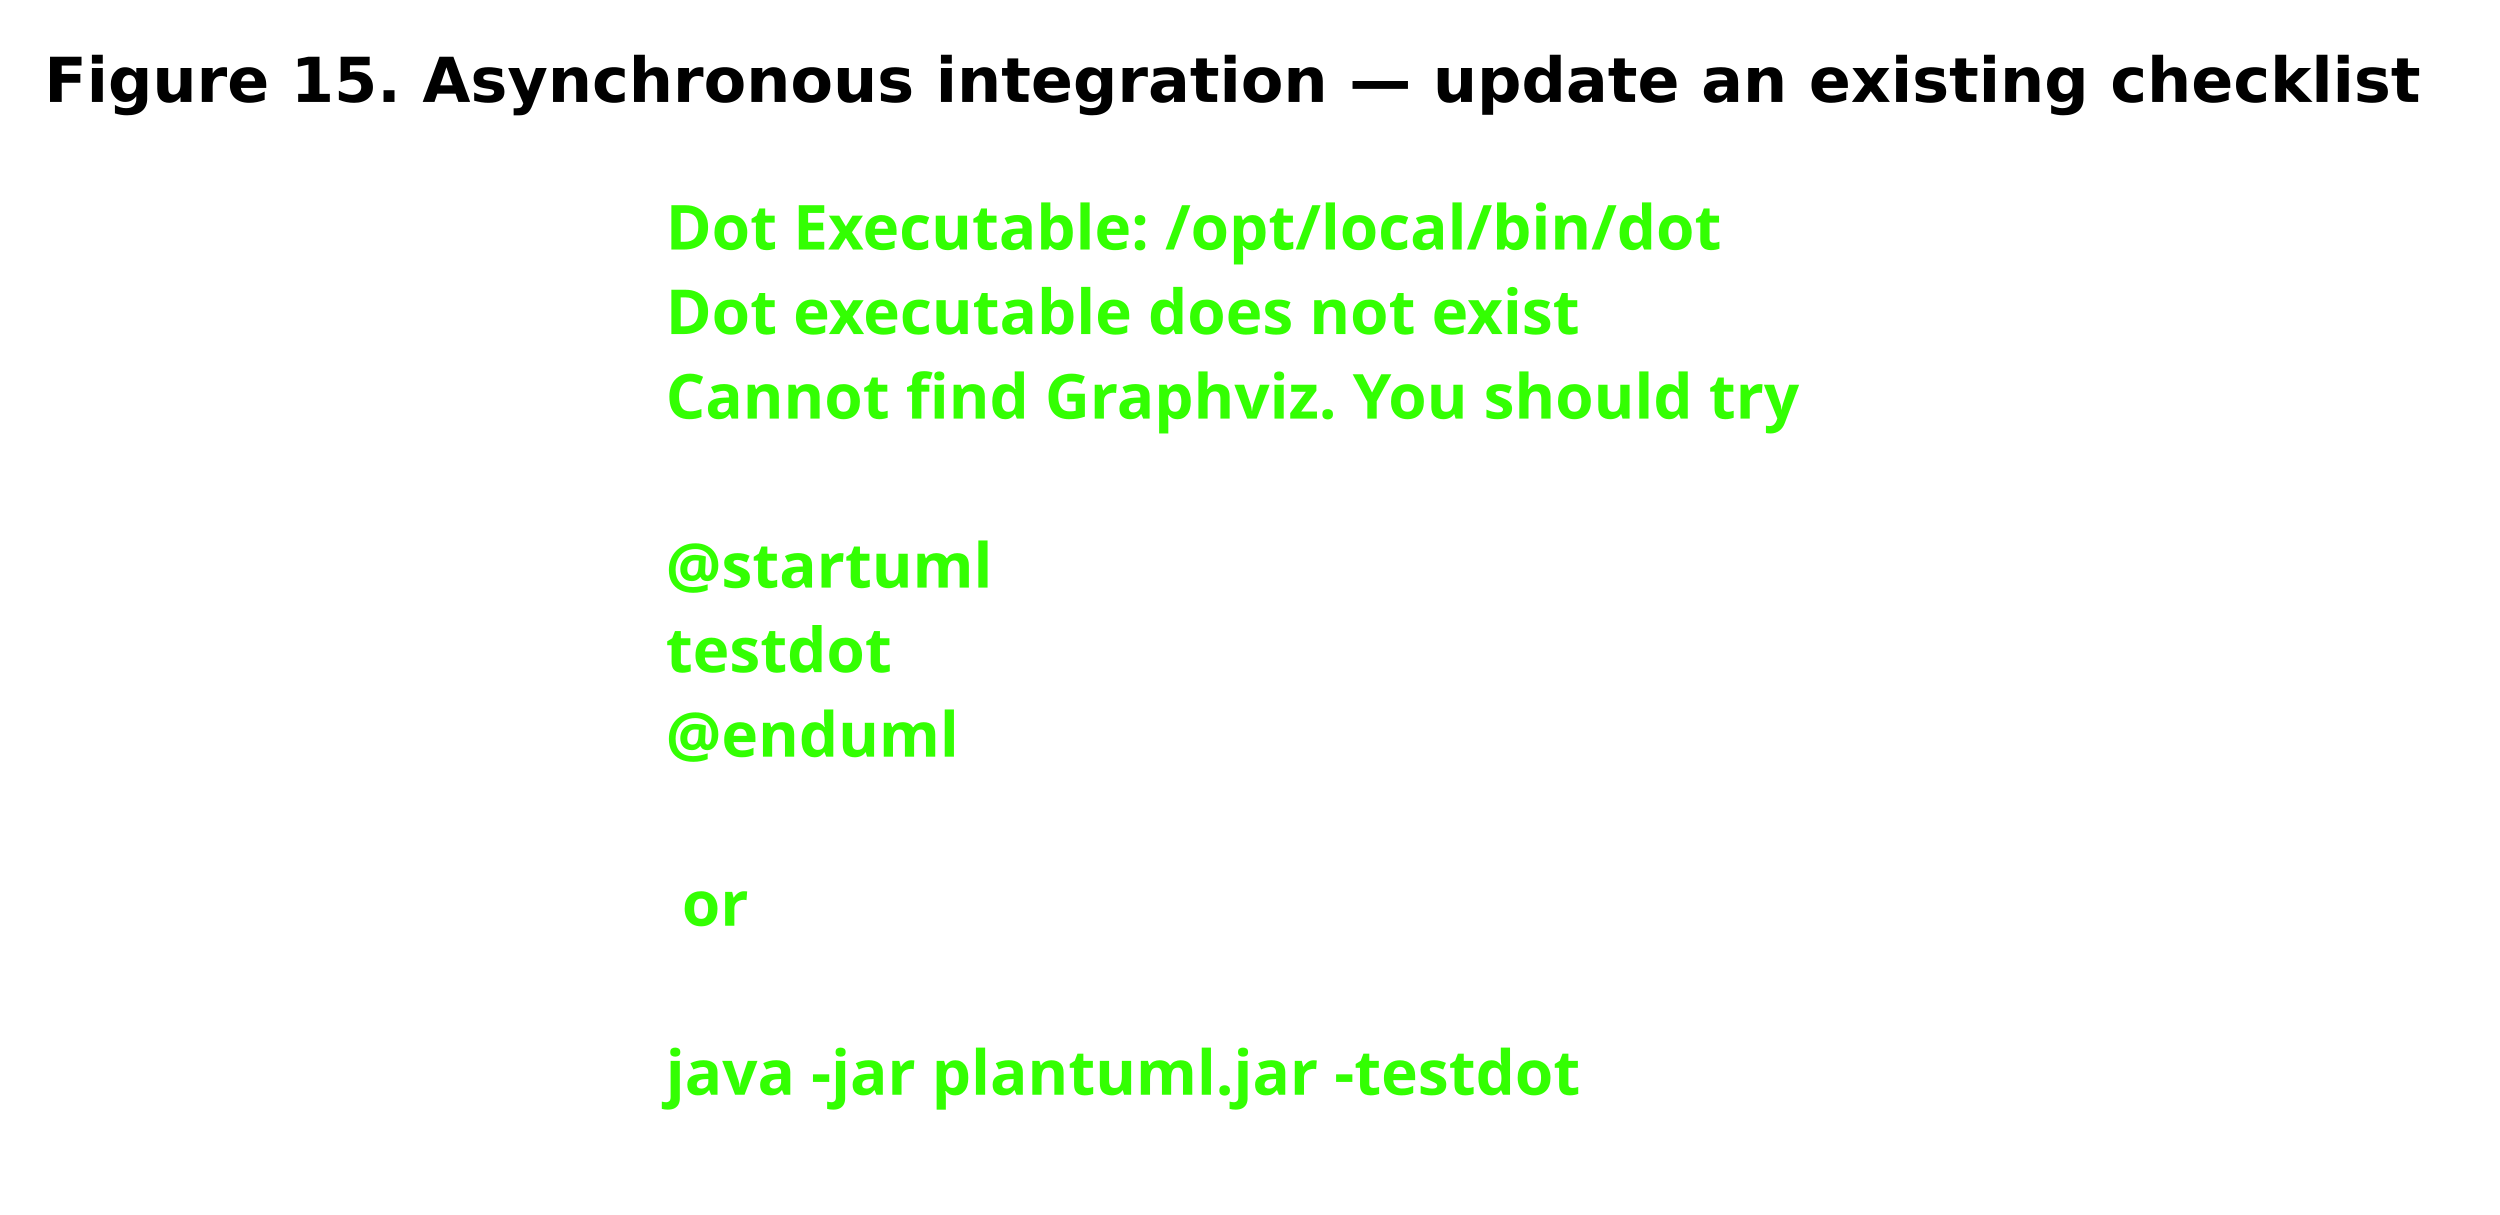
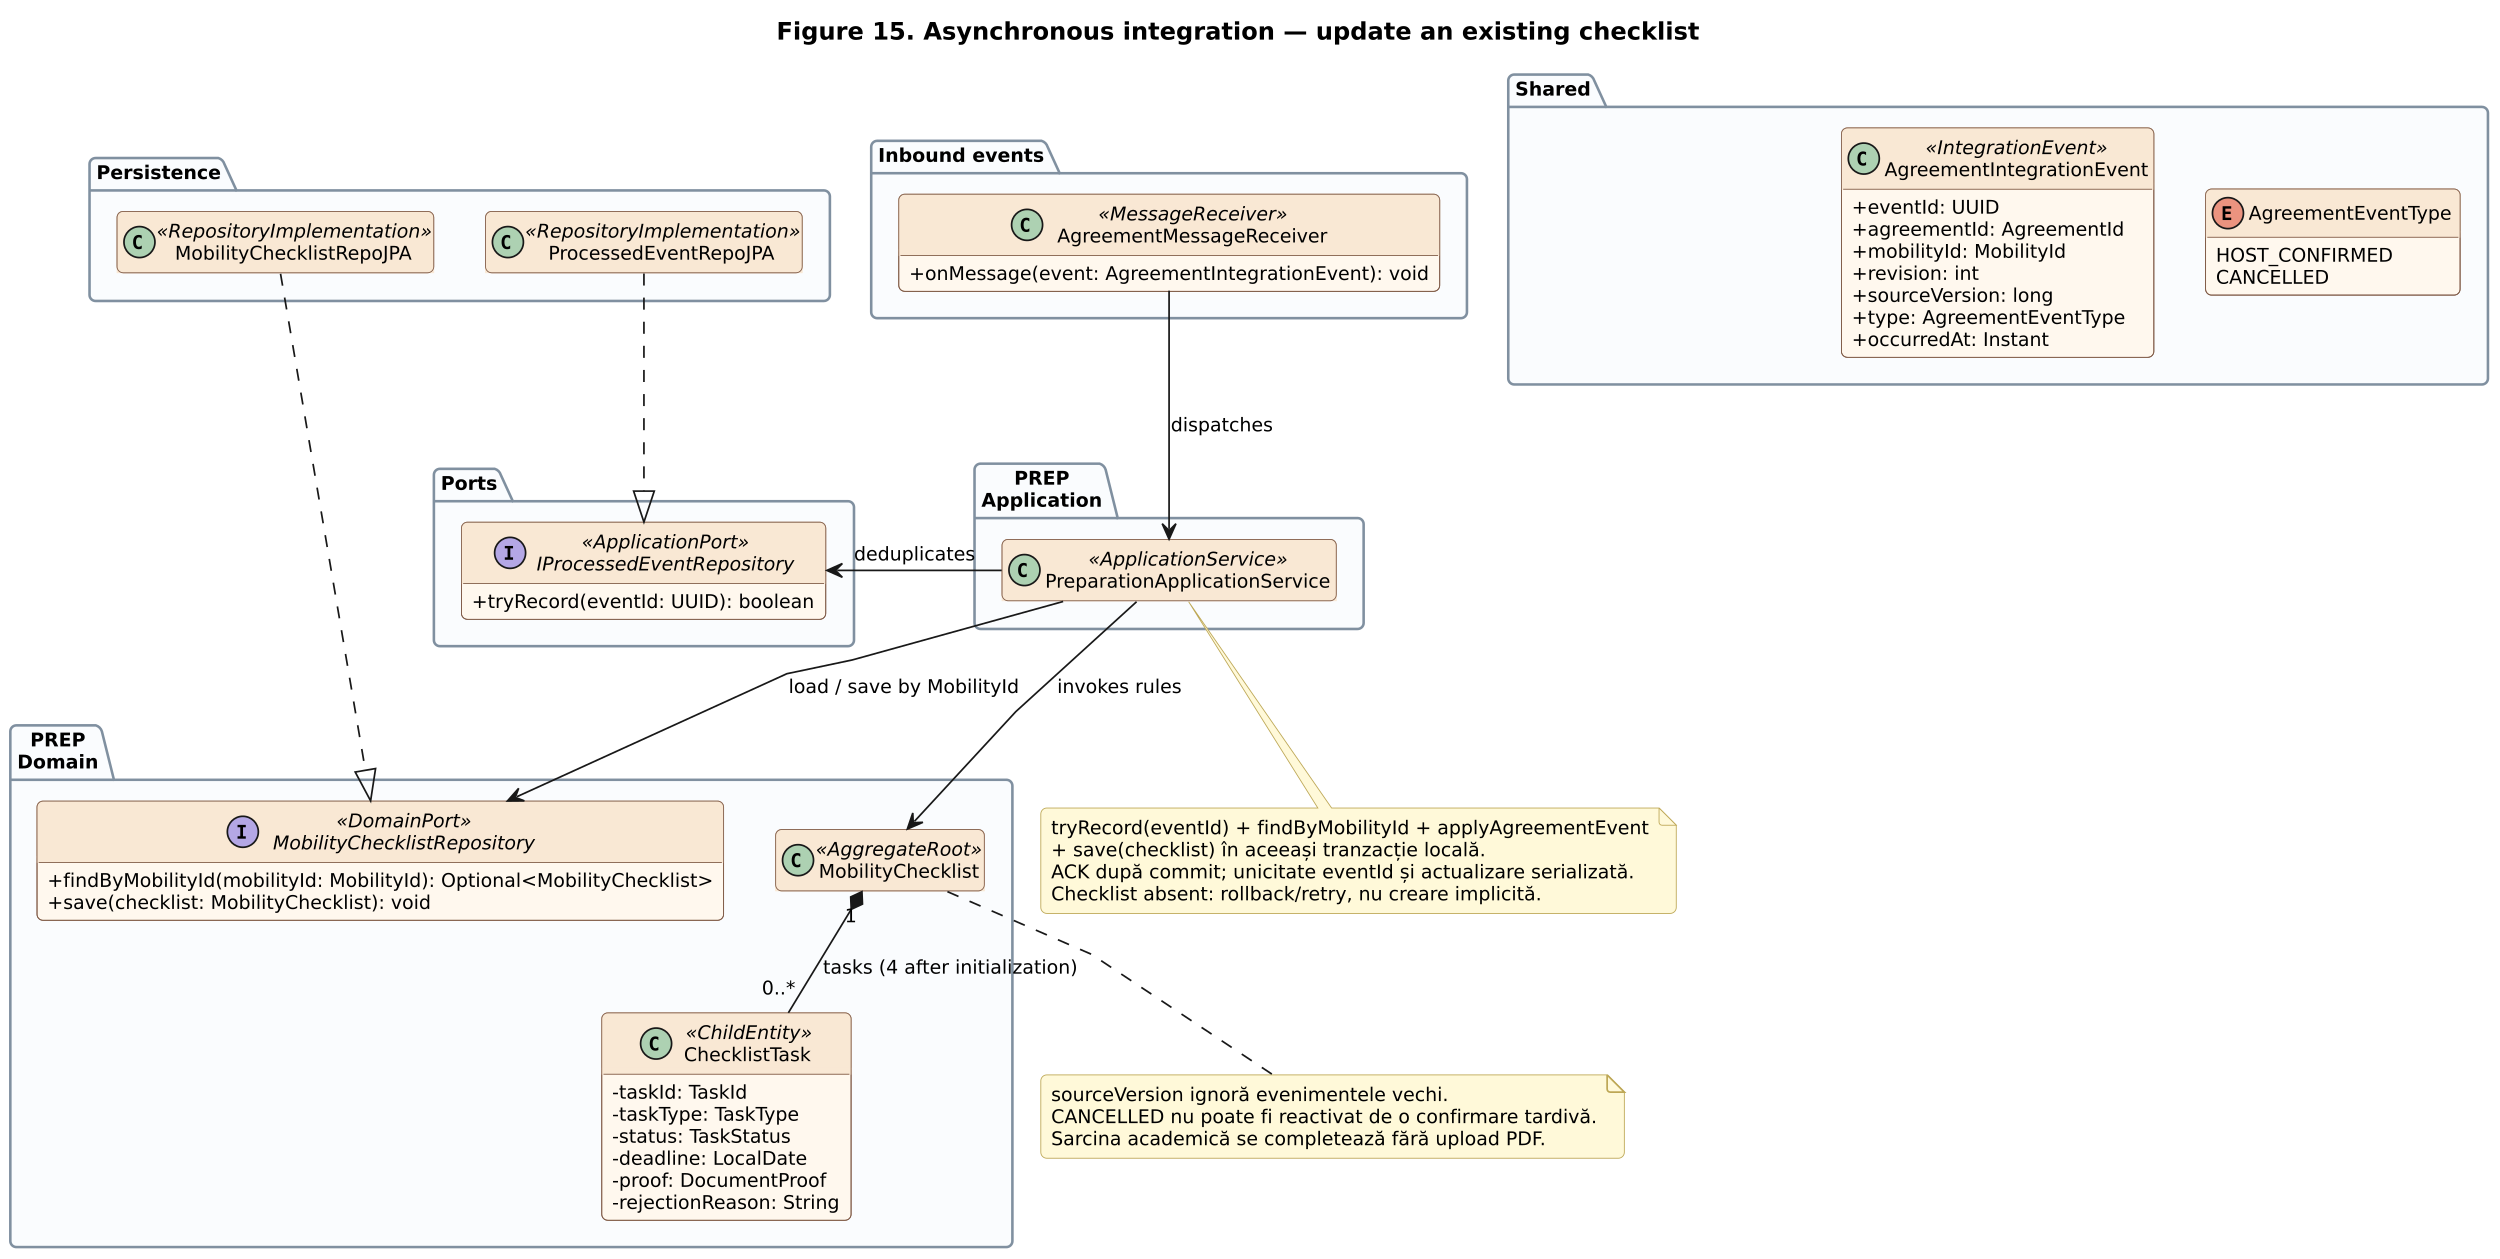
- <svg xmlns="http://www.w3.org/2000/svg" contentStyleType="text/css" data-diagram-type="CLASS" height="274px" preserveAspectRatio="none" style="width:564px;height:274px;background:#FFFFFF;" version="1.1" viewBox="0 0 564 274" width="564px" zoomAndPan="magnify">
+ <svg xmlns="http://www.w3.org/2000/svg" contentStyleType="text/css" data-diagram-type="CLASS" height="731px" preserveAspectRatio="none" style="width:1452px;height:731px;background:#FFFFFF;" version="1.1" viewBox="0 0 1452 731" width="1452px" zoomAndPan="magnify">
  <defs />
  <g>
    <g class="title" data-source-line="1">
-       <text fill="#000000" font-family="DejaVu Sans" font-size="14" font-weight="bold" lengthAdjust="spacing" textLength="536.067" x="10" y="22.995">Figure 15. Asynchronous integration — update an existing checklist</text>
-     </g>
-     <text fill="#33FF02" font-family="sans-serif" font-size="14" font-weight="bold" lengthAdjust="spacing" textLength="238.433" x="150.196" y="56.297">Dot Executable: /opt/local/bin/dot</text>
-     <text fill="#33FF02" font-family="sans-serif" font-size="14" font-weight="bold" lengthAdjust="spacing" textLength="207.003" x="150.196" y="75.365">Dot executable does not exist</text>
-     <text fill="#33FF02" font-family="sans-serif" font-size="14" font-weight="bold" lengthAdjust="spacing" textLength="256.675" x="150.196" y="94.433">Cannot find Graphviz. You should try</text>
-     <text fill="#33FF02" font-family="sans-serif" font-size="14" font-weight="bold" lengthAdjust="spacing" textLength="3.64" x="150.196" y="113.501"> </text>
-     <text fill="#33FF02" font-family="sans-serif" font-size="14" font-weight="bold" lengthAdjust="spacing" textLength="73.696" x="150.196" y="132.569">@startuml</text>
-     <text fill="#33FF02" font-family="sans-serif" font-size="14" font-weight="bold" lengthAdjust="spacing" textLength="50.988" x="150.196" y="151.637">testdot</text>
-     <text fill="#33FF02" font-family="sans-serif" font-size="14" font-weight="bold" lengthAdjust="spacing" textLength="66.108" x="150.196" y="170.704">@enduml</text>
-     <text fill="#33FF02" font-family="sans-serif" font-size="14" font-weight="bold" lengthAdjust="spacing" textLength="3.64" x="150.196" y="189.772"> </text>
-     <text fill="#33FF02" font-family="sans-serif" font-size="14" font-weight="bold" lengthAdjust="spacing" textLength="15.022" x="153.836" y="208.84">or</text>
-     <text fill="#33FF02" font-family="sans-serif" font-size="14" font-weight="bold" lengthAdjust="spacing" textLength="3.64" x="150.196" y="227.908"> </text>
-     <text fill="#33FF02" font-family="sans-serif" font-size="14" font-weight="bold" lengthAdjust="spacing" textLength="206.303" x="150.196" y="246.976">java -jar plantuml.jar -testdot</text>
-     <text fill="#33FF02" font-family="sans-serif" font-size="14" font-weight="bold" lengthAdjust="spacing" textLength="3.64" x="150.196" y="266.044"> </text>
+       <text fill="#000000" font-family="DejaVu Sans" font-size="14" font-weight="bold" lengthAdjust="spacing" textLength="536.067" x="450.966" y="22.995">Figure 15. Asynchronous integration — update an existing checklist</text>
+     </g>
+     <g class="cluster" data-qualified-name="Shared" data-source-line="3" id="ent0002">
+       <path d="M879.5,43.297 L922.436,43.297 A5.25,5.25 0 0 1 925.936,46.797 L932.936,62.102 L1441.5,62.102 A3.5,3.5 0 0 1 1445,65.602 L1445,219.797 A3.5,3.5 0 0 1 1441.5,223.297 L879.5,223.297 A3.5,3.5 0 0 1 876,219.797 L876,46.797 A3.5,3.5 0 0 1 879.5,43.297" fill="#FAFCFE" style="stroke:#8090A0;stroke-width:1.5;" />
+       <line style="stroke:#8090A0;stroke-width:1.5;" x1="876" x2="932.936" y1="62.102" y2="62.102" />
+       <text fill="#000000" font-family="DejaVu Sans" font-size="11" font-weight="bold" lengthAdjust="spacing" textLength="43.935" x="880" y="55.507">Shared</text>
+     </g>
+     <g class="cluster" data-qualified-name="PreparationDomain" data-source-line="4" id="ent0016">
+       <path d="M9.5,421.297 L55.674,421.297 A5.25,5.25 0 0 1 59.174,424.797 L66.174,452.906 L584.5,452.906 A3.5,3.5 0 0 1 588,456.406 L588,720.797 A3.5,3.5 0 0 1 584.5,724.297 L9.5,724.297 A3.5,3.5 0 0 1 6,720.797 L6,424.797 A3.5,3.5 0 0 1 9.5,421.297" fill="#FAFCFE" style="stroke:#8090A0;stroke-width:1.5;" />
+       <line style="stroke:#8090A0;stroke-width:1.5;" x1="6" x2="66.174" y1="452.906" y2="452.906" />
+       <text fill="#000000" font-family="DejaVu Sans" font-size="11" font-weight="bold" lengthAdjust="spacing" textLength="32.108" x="17.533" y="433.507">PREP</text>
+       <text fill="#000000" font-family="DejaVu Sans" font-size="11" font-weight="bold" lengthAdjust="spacing" textLength="47.174" x="10" y="446.312">Domain</text>
+     </g>
+     <g class="cluster" data-qualified-name="OutboxContract" data-source-line="4" id="ent0042">
+       <path d="M255.5,272.297 L287.35,272.297 A5.25,5.25 0 0 1 290.85,275.797 L297.85,291.102 L492.5,291.102 A3.5,3.5 0 0 1 496,294.602 L496,371.797 A3.5,3.5 0 0 1 492.5,375.297 L255.5,375.297 A3.5,3.5 0 0 1 252,371.797 L252,275.797 A3.5,3.5 0 0 1 255.5,272.297" fill="#FAFCFE" style="stroke:#8090A0;stroke-width:1.5;" />
+       <line style="stroke:#8090A0;stroke-width:1.5;" x1="252" x2="297.85" y1="291.102" y2="291.102" />
+       <text fill="#000000" font-family="DejaVu Sans" font-size="11" font-weight="bold" lengthAdjust="spacing" textLength="32.85" x="256" y="284.507">Ports</text>
+     </g>
+     <g class="cluster" data-qualified-name="PreparationApplication" data-source-line="15" id="ent0049">
+       <path d="M569.5,269.297 L638.663,269.297 A5.25,5.25 0 0 1 642.163,272.797 L649.163,300.906 L788.5,300.906 A3.5,3.5 0 0 1 792,304.406 L792,361.797 A3.5,3.5 0 0 1 788.5,365.297 L569.5,365.297 A3.5,3.5 0 0 1 566,361.797 L566,272.797 A3.5,3.5 0 0 1 569.5,269.297" fill="#FAFCFE" style="stroke:#8090A0;stroke-width:1.5;" />
+       <line style="stroke:#8090A0;stroke-width:1.5;" x1="566" x2="649.163" y1="300.906" y2="300.906" />
+       <text fill="#000000" font-family="DejaVu Sans" font-size="11" font-weight="bold" lengthAdjust="spacing" textLength="32.108" x="589.027" y="281.507">PREP</text>
+       <text fill="#000000" font-family="DejaVu Sans" font-size="11" font-weight="bold" lengthAdjust="spacing" textLength="70.163" x="570" y="294.312">Application</text>
+     </g>
+     <g class="cluster" data-qualified-name="PreparationPersistence" data-source-line="27" id="ent0051">
+       <path d="M55.5,91.797 L126.843,91.797 A5.25,5.25 0 0 1 130.343,95.297 L137.343,110.602 L478.5,110.602 A3.5,3.5 0 0 1 482,114.102 L482,171.297 A3.5,3.5 0 0 1 478.5,174.797 L55.5,174.797 A3.5,3.5 0 0 1 52,171.297 L52,95.297 A3.5,3.5 0 0 1 55.5,91.797" fill="#FAFCFE" style="stroke:#8090A0;stroke-width:1.5;" />
+       <line style="stroke:#8090A0;stroke-width:1.5;" x1="52" x2="137.343" y1="110.602" y2="110.602" />
+       <text fill="#000000" font-family="DejaVu Sans" font-size="11" font-weight="bold" lengthAdjust="spacing" textLength="72.343" x="56" y="104.007">Persistence</text>
+     </g>
+     <g class="cluster" data-qualified-name="PreparationInbound" data-source-line="36" id="ent0054">
+       <path d="M509.5,81.797 L604.949,81.797 A5.25,5.25 0 0 1 608.449,85.297 L615.449,100.602 L848.5,100.602 A3.5,3.5 0 0 1 852,104.102 L852,181.297 A3.5,3.5 0 0 1 848.5,184.797 L509.5,184.797 A3.5,3.5 0 0 1 506,181.297 L506,85.297 A3.5,3.5 0 0 1 509.5,81.797" fill="#FAFCFE" style="stroke:#8090A0;stroke-width:1.5;" />
+       <line style="stroke:#8090A0;stroke-width:1.5;" x1="506" x2="615.449" y1="100.602" y2="100.602" />
+       <text fill="#000000" font-family="DejaVu Sans" font-size="11" font-weight="bold" lengthAdjust="spacing" textLength="96.449" x="510" y="94.007">Inbound events</text>
+     </g>
+     <g class="entity" data-qualified-name="Shared.AgreementIntegrationEvent" data-source-line="48" id="ent0014">
+       <rect fill="#FFF8EE" height="133.242" rx="3.5" ry="3.5" style="stroke:#805B47;stroke-width:0.5;" width="181.458" x="1069.5" y="74.297" />
+       <rect fill="#F9E8D4" height="35.609" rx="3.5" ry="3.5" style="stroke:#F9E8D4;stroke-width:0.5;" width="181.458" x="1069.5" y="74.297" />
+       <rect fill="#F9E8D4" height="3.5" style="stroke:#F9E8D4;stroke-width:0.5;" width="181.458" x="1069.5" y="106.406" />
+       <rect fill="none" height="133.242" rx="3.5" ry="3.5" style="stroke:#805B47;stroke-width:0.5;" width="181.458" x="1069.5" y="74.297" />
+       <ellipse cx="1082.5" cy="92.102" fill="#ADD1B2" rx="9" ry="9" style="stroke:#181818;stroke-width:1;" />
+       <path d="M1083.812,95.867 Q1083.438,96.07 1083.016,96.164 Q1082.609,96.258 1082.141,96.258 Q1080.531,96.258 1079.672,95.195 Q1078.812,94.117 1078.812,92.102 Q1078.812,90.07 1079.672,89.008 Q1080.531,87.93 1082.141,87.93 Q1082.609,87.93 1083.016,88.039 Q1083.438,88.133 1083.812,88.32 L1083.812,90.086 Q1083.391,89.711 1083,89.539 Q1082.625,89.367 1082.219,89.367 Q1081.359,89.367 1080.906,90.055 Q1080.469,90.742 1080.469,92.102 Q1080.469,93.461 1080.906,94.148 Q1081.359,94.836 1082.219,94.836 Q1082.625,94.836 1083,94.664 Q1083.391,94.492 1083.812,94.102 L1083.812,95.867 Z " fill="#000000" />
+       <text fill="#000000" font-family="DejaVu Sans" font-size="11" font-style="italic" lengthAdjust="spacing" textLength="105.703" x="1118.377" y="89.507">«IntegrationEvent»</text>
+       <text fill="#000000" font-family="DejaVu Sans" font-size="11" lengthAdjust="spacing" textLength="153.458" x="1094.5" y="102.312">AgreementIntegrationEvent</text>
+       <line style="stroke:#805B47;stroke-width:0.5;" x1="1070.5" x2="1249.957" y1="109.906" y2="109.906" />
+       <text fill="#000000" font-family="DejaVu Sans" font-size="11" lengthAdjust="spacing" textLength="85.793" x="1075.5" y="124.117">+eventId: UUID</text>
+       <text fill="#000000" font-family="DejaVu Sans" font-size="11" lengthAdjust="spacing" textLength="158.753" x="1075.5" y="136.921">+agreementId: AgreementId</text>
+       <text fill="#000000" font-family="DejaVu Sans" font-size="11" lengthAdjust="spacing" textLength="124.486" x="1075.5" y="149.726">+mobilityId: MobilityId</text>
+       <text fill="#000000" font-family="DejaVu Sans" font-size="11" lengthAdjust="spacing" textLength="74.105" x="1075.5" y="162.531">+revision: int</text>
+       <text fill="#000000" font-family="DejaVu Sans" font-size="11" lengthAdjust="spacing" textLength="118.234" x="1075.5" y="175.335">+sourceVersion: long</text>
+       <text fill="#000000" font-family="DejaVu Sans" font-size="11" lengthAdjust="spacing" textLength="160.816" x="1075.5" y="188.14">+type: AgreementEventType</text>
+       <text fill="#000000" font-family="DejaVu Sans" font-size="11" lengthAdjust="spacing" textLength="115.135" x="1075.5" y="200.945">+occurredAt: Instant</text>
+     </g>
+     <g class="entity" data-qualified-name="Shared.AgreementEventType" data-source-line="57" id="ent0015">
+       <rect fill="#FFF8EE" height="61.609" rx="3.5" ry="3.5" style="stroke:#805B47;stroke-width:0.5;" width="147.824" x="1281" y="109.797" />
+       <rect fill="#F9E8D4" height="28" rx="3.5" ry="3.5" style="stroke:#F9E8D4;stroke-width:0.5;" width="147.824" x="1281" y="109.797" />
+       <rect fill="#F9E8D4" height="3.5" style="stroke:#F9E8D4;stroke-width:0.5;" width="147.824" x="1281" y="134.297" />
+       <rect fill="none" height="61.609" rx="3.5" ry="3.5" style="stroke:#805B47;stroke-width:0.5;" width="147.824" x="1281" y="109.797" />
+       <ellipse cx="1294" cy="123.797" fill="#EB937F" rx="9" ry="9" style="stroke:#181818;stroke-width:1;" />
+       <path d="M1295.891,127.797 L1290.906,127.797 L1290.906,119.781 L1295.891,119.781 L1295.891,121.172 L1292.484,121.172 L1292.484,122.906 L1295.578,122.906 L1295.578,124.297 L1292.484,124.297 L1292.484,126.406 L1295.891,126.406 L1295.891,127.797 Z " fill="#000000" />
+       <text fill="#000000" font-family="DejaVu Sans" font-size="11" lengthAdjust="spacing" textLength="119.824" x="1306" y="127.605">AgreementEventType</text>
+       <line style="stroke:#805B47;stroke-width:0.5;" x1="1282" x2="1427.824" y1="137.797" y2="137.797" />
+       <text fill="#000000" font-family="DejaVu Sans" font-size="11" lengthAdjust="spacing" textLength="102.824" x="1287" y="152.007">HOST_CONFIRMED</text>
+       <text fill="#000000" font-family="DejaVu Sans" font-size="11" lengthAdjust="spacing" textLength="65.742" x="1287" y="164.812">CANCELLED</text>
+     </g>
+     <g class="entity" data-qualified-name="PreparationDomain.MobilityChecklist" data-source-line="5" id="ent0017">
+       <rect fill="#FFF8EE" height="35.609" rx="3.5" ry="3.5" style="stroke:#805B47;stroke-width:0.5;" width="121.189" x="450.5" y="481.797" />
+       <rect fill="#F9E8D4" height="35.609" rx="3.5" ry="3.5" style="stroke:#F9E8D4;stroke-width:0.5;" width="121.189" x="450.5" y="481.797" />
+       <rect fill="#F9E8D4" height="3.5" style="stroke:#F9E8D4;stroke-width:0.5;" width="121.189" x="450.5" y="513.906" />
+       <rect fill="none" height="35.609" rx="3.5" ry="3.5" style="stroke:#805B47;stroke-width:0.5;" width="121.189" x="450.5" y="481.797" />
+       <ellipse cx="463.5" cy="499.602" fill="#ADD1B2" rx="9" ry="9" style="stroke:#181818;stroke-width:1;" />
+       <path d="M464.812,503.367 Q464.438,503.57 464.016,503.664 Q463.609,503.758 463.141,503.758 Q461.531,503.758 460.672,502.695 Q459.812,501.617 459.812,499.602 Q459.812,497.57 460.672,496.508 Q461.531,495.43 463.141,495.43 Q463.609,495.43 464.016,495.539 Q464.438,495.633 464.812,495.82 L464.812,497.586 Q464.391,497.211 464,497.039 Q463.625,496.867 463.219,496.867 Q462.359,496.867 461.906,497.555 Q461.469,498.242 461.469,499.602 Q461.469,500.961 461.906,501.648 Q462.359,502.336 463.219,502.336 Q463.625,502.336 464,502.164 Q464.391,501.992 464.812,501.602 L464.812,503.367 Z " fill="#000000" />
+       <text fill="#000000" font-family="DejaVu Sans" font-size="11" font-style="italic" lengthAdjust="spacing" textLength="96.578" x="473.805" y="497.007">«AggregateRoot»</text>
+       <text fill="#000000" font-family="DejaVu Sans" font-size="11" lengthAdjust="spacing" textLength="93.189" x="475.5" y="509.812">MobilityChecklist</text>
+     </g>
+     <g class="entity" data-qualified-name="PreparationDomain.ChecklistTask" data-source-line="25" id="ent0018">
+       <rect fill="#FFF8EE" height="120.438" rx="3.5" ry="3.5" style="stroke:#805B47;stroke-width:0.5;" width="144.816" x="349.5" y="588.297" />
+       <rect fill="#F9E8D4" height="35.609" rx="3.5" ry="3.5" style="stroke:#F9E8D4;stroke-width:0.5;" width="144.816" x="349.5" y="588.297" />
+       <rect fill="#F9E8D4" height="3.5" style="stroke:#F9E8D4;stroke-width:0.5;" width="144.816" x="349.5" y="620.406" />
+       <rect fill="none" height="120.438" rx="3.5" ry="3.5" style="stroke:#805B47;stroke-width:0.5;" width="144.816" x="349.5" y="588.297" />
+       <ellipse cx="381.068" cy="606.102" fill="#ADD1B2" rx="9" ry="9" style="stroke:#181818;stroke-width:1;" />
+       <path d="M382.38,609.867 Q382.005,610.07 381.583,610.164 Q381.177,610.258 380.708,610.258 Q379.099,610.258 378.239,609.195 Q377.38,608.117 377.38,606.102 Q377.38,604.07 378.239,603.008 Q379.099,601.93 380.708,601.93 Q381.177,601.93 381.583,602.039 Q382.005,602.133 382.38,602.32 L382.38,604.086 Q381.958,603.711 381.568,603.539 Q381.193,603.367 380.786,603.367 Q379.927,603.367 379.474,604.055 Q379.036,604.742 379.036,606.102 Q379.036,607.461 379.474,608.148 Q379.927,608.836 380.786,608.836 Q381.193,608.836 381.568,608.664 Q381.958,608.492 382.38,608.102 L382.38,609.867 Z " fill="#000000" />
+       <text fill="#000000" font-family="DejaVu Sans" font-size="11" font-style="italic" lengthAdjust="spacing" textLength="73.439" x="398.252" y="603.507">«ChildEntity»</text>
+       <text fill="#000000" font-family="DejaVu Sans" font-size="11" lengthAdjust="spacing" textLength="75.555" x="397.194" y="616.312">ChecklistTask</text>
+       <line style="stroke:#805B47;stroke-width:0.5;" x1="350.5" x2="493.316" y1="623.906" y2="623.906" />
+       <text fill="#000000" font-family="DejaVu Sans" font-size="11" lengthAdjust="spacing" textLength="80.341" x="355.5" y="638.117">-taskId: TaskId</text>
+       <text fill="#000000" font-family="DejaVu Sans" font-size="11" lengthAdjust="spacing" textLength="113.846" x="355.5" y="650.921">-taskType: TaskType</text>
+       <text fill="#000000" font-family="DejaVu Sans" font-size="11" lengthAdjust="spacing" textLength="105.585" x="355.5" y="663.726">-status: TaskStatus</text>
+       <text fill="#000000" font-family="DejaVu Sans" font-size="11" lengthAdjust="spacing" textLength="113.491" x="355.5" y="676.531">-deadline: LocalDate</text>
+       <text fill="#000000" font-family="DejaVu Sans" font-size="11" lengthAdjust="spacing" textLength="125.485" x="355.5" y="689.335">-proof: DocumentProof</text>
+       <text fill="#000000" font-family="DejaVu Sans" font-size="11" lengthAdjust="spacing" textLength="132.816" x="355.5" y="702.14">-rejectionReason: String</text>
+     </g>
+     <g class="entity" data-qualified-name="PreparationDomain.MobilityChecklistRepository" data-source-line="72" id="ent0024">
+       <rect fill="#FFF8EE" height="69.219" rx="3.5" ry="3.5" style="stroke:#805B47;stroke-width:0.5;" width="398.762" x="21.5" y="465.297" />
+       <rect fill="#F9E8D4" height="35.609" rx="3.5" ry="3.5" style="stroke:#F9E8D4;stroke-width:0.5;" width="398.762" x="21.5" y="465.297" />
+       <rect fill="#F9E8D4" height="3.5" style="stroke:#F9E8D4;stroke-width:0.5;" width="398.762" x="21.5" y="497.406" />
+       <rect fill="none" height="69.219" rx="3.5" ry="3.5" style="stroke:#805B47;stroke-width:0.5;" width="398.762" x="21.5" y="465.297" />
+       <ellipse cx="141.044" cy="483.102" fill="#B4A7E5" rx="9" ry="9" style="stroke:#181818;stroke-width:1;" />
+       <path d="M137.966,480.477 L137.966,479.086 L142.747,479.086 L142.747,480.477 L141.153,480.477 L141.153,485.711 L142.747,485.711 L142.747,487.102 L137.966,487.102 L137.966,485.711 L139.56,485.711 L139.56,480.477 L137.966,480.477 Z " fill="#000000" />
+       <text fill="#000000" font-family="DejaVu Sans" font-size="11" font-style="italic" lengthAdjust="spacing" textLength="78.461" x="195.4" y="480.507">«DomainPort»</text>
+       <text fill="#000000" font-family="DejaVu Sans" font-size="11" font-style="italic" lengthAdjust="spacing" textLength="152.174" x="158.544" y="493.312">MobilityChecklistRepository</text>
+       <line style="stroke:#805B47;stroke-width:0.5;" x1="22.5" x2="419.262" y1="500.906" y2="500.906" />
+       <text fill="#000000" font-family="DejaVu Sans" font-size="11" lengthAdjust="spacing" textLength="386.762" x="27.5" y="515.117">+findByMobilityId(mobilityId: MobilityId): Optional&lt;MobilityChecklist&gt;</text>
+       <text fill="#000000" font-family="DejaVu Sans" font-size="11" lengthAdjust="spacing" textLength="222.782" x="27.5" y="527.921">+save(checklist: MobilityChecklist): void</text>
+     </g>
+     <g class="entity" data-qualified-name="OutboxContract.IProcessedEventRepository" data-source-line="17" id="ent0046">
+       <rect fill="#FFF8EE" height="56.414" rx="3.5" ry="3.5" style="stroke:#805B47;stroke-width:0.5;" width="211.595" x="268" y="303.297" />
+       <rect fill="#F9E8D4" height="35.609" rx="3.5" ry="3.5" style="stroke:#F9E8D4;stroke-width:0.5;" width="211.595" x="268" y="303.297" />
+       <rect fill="#F9E8D4" height="3.5" style="stroke:#F9E8D4;stroke-width:0.5;" width="211.595" x="268" y="335.406" />
+       <rect fill="none" height="56.414" rx="3.5" ry="3.5" style="stroke:#805B47;stroke-width:0.5;" width="211.595" x="268" y="303.297" />
+       <ellipse cx="296.273" cy="321.102" fill="#B4A7E5" rx="9" ry="9" style="stroke:#181818;stroke-width:1;" />
+       <path d="M293.195,318.477 L293.195,317.086 L297.976,317.086 L297.976,318.477 L296.383,318.477 L296.383,323.711 L297.976,323.711 L297.976,325.102 L293.195,325.102 L293.195,323.711 L294.789,323.711 L294.789,318.477 L293.195,318.477 Z " fill="#000000" />
+       <text fill="#000000" font-family="DejaVu Sans" font-size="11" font-style="italic" lengthAdjust="spacing" textLength="97.238" x="337.875" y="318.507">«ApplicationPort»</text>
+       <text fill="#000000" font-family="DejaVu Sans" font-size="11" font-style="italic" lengthAdjust="spacing" textLength="149.655" x="311.667" y="331.312">IProcessedEventRepository</text>
+       <line style="stroke:#805B47;stroke-width:0.5;" x1="269" x2="478.595" y1="338.906" y2="338.906" />
+       <text fill="#000000" font-family="DejaVu Sans" font-size="11" lengthAdjust="spacing" textLength="199.595" x="274" y="353.117">+tryRecord(eventId: UUID): boolean</text>
+     </g>
+     <g class="entity" data-qualified-name="PreparationApplication.PreparationApplicationService" data-source-line="16" id="ent0050">
+       <rect fill="#FFF8EE" height="35.609" rx="3.5" ry="3.5" style="stroke:#805B47;stroke-width:0.5;" width="194.096" x="582" y="313.297" />
+       <rect fill="#F9E8D4" height="35.609" rx="3.5" ry="3.5" style="stroke:#F9E8D4;stroke-width:0.5;" width="194.096" x="582" y="313.297" />
+       <rect fill="#F9E8D4" height="3.5" style="stroke:#F9E8D4;stroke-width:0.5;" width="194.096" x="582" y="345.406" />
+       <rect fill="none" height="35.609" rx="3.5" ry="3.5" style="stroke:#805B47;stroke-width:0.5;" width="194.096" x="582" y="313.297" />
+       <ellipse cx="595" cy="331.102" fill="#ADD1B2" rx="9" ry="9" style="stroke:#181818;stroke-width:1;" />
+       <path d="M596.312,334.867 Q595.938,335.07 595.516,335.164 Q595.109,335.258 594.641,335.258 Q593.031,335.258 592.172,334.195 Q591.312,333.117 591.312,331.102 Q591.312,329.07 592.172,328.008 Q593.031,326.93 594.641,326.93 Q595.109,326.93 595.516,327.039 Q595.938,327.133 596.312,327.32 L596.312,329.086 Q595.891,328.711 595.5,328.539 Q595.125,328.367 594.719,328.367 Q593.859,328.367 593.406,329.055 Q592.969,329.742 592.969,331.102 Q592.969,332.461 593.406,333.148 Q593.859,333.836 594.719,333.836 Q595.125,333.836 595.5,333.664 Q595.891,333.492 596.312,333.102 L596.312,334.867 Z " fill="#000000" />
+       <text fill="#000000" font-family="DejaVu Sans" font-size="11" font-style="italic" lengthAdjust="spacing" textLength="115.693" x="632.201" y="328.507">«ApplicationService»</text>
+       <text fill="#000000" font-family="DejaVu Sans" font-size="11" lengthAdjust="spacing" textLength="166.096" x="607" y="341.312">PreparationApplicationService</text>
+     </g>
+     <g class="entity" data-qualified-name="PreparationPersistence.MobilityChecklistRepoJPA" data-source-line="28" id="ent0052">
+       <rect fill="#FFF8EE" height="35.609" rx="3.5" ry="3.5" style="stroke:#805B47;stroke-width:0.5;" width="183.908" x="68" y="122.797" />
+       <rect fill="#F9E8D4" height="35.609" rx="3.5" ry="3.5" style="stroke:#F9E8D4;stroke-width:0.5;" width="183.908" x="68" y="122.797" />
+       <rect fill="#F9E8D4" height="3.5" style="stroke:#F9E8D4;stroke-width:0.5;" width="183.908" x="68" y="154.906" />
+       <rect fill="none" height="35.609" rx="3.5" ry="3.5" style="stroke:#805B47;stroke-width:0.5;" width="183.908" x="68" y="122.797" />
+       <ellipse cx="81" cy="140.602" fill="#ADD1B2" rx="9" ry="9" style="stroke:#181818;stroke-width:1;" />
+       <path d="M82.312,144.367 Q81.938,144.57 81.516,144.664 Q81.109,144.758 80.641,144.758 Q79.031,144.758 78.172,143.695 Q77.312,142.617 77.312,140.602 Q77.312,138.57 78.172,137.508 Q79.031,136.43 80.641,136.43 Q81.109,136.43 81.516,136.539 Q81.938,136.633 82.312,136.82 L82.312,138.586 Q81.891,138.211 81.5,138.039 Q81.125,137.867 80.719,137.867 Q79.859,137.867 79.406,138.555 Q78.969,139.242 78.969,140.602 Q78.969,141.961 79.406,142.648 Q79.859,143.336 80.719,143.336 Q81.125,143.336 81.5,143.164 Q81.891,142.992 82.312,142.602 L82.312,144.367 Z " fill="#000000" />
+       <text fill="#000000" font-family="DejaVu Sans" font-size="11" font-style="italic" lengthAdjust="spacing" textLength="159.908" x="91" y="138.007">«RepositoryImplementation»</text>
+       <text fill="#000000" font-family="DejaVu Sans" font-size="11" lengthAdjust="spacing" textLength="138.714" x="101.597" y="150.812">MobilityChecklistRepoJPA</text>
+     </g>
+     <g class="entity" data-qualified-name="PreparationPersistence.ProcessedEventRepoJPA" data-source-line="32" id="ent0053">
+       <rect fill="#FFF8EE" height="35.609" rx="3.5" ry="3.5" style="stroke:#805B47;stroke-width:0.5;" width="183.908" x="282" y="122.797" />
+       <rect fill="#F9E8D4" height="35.609" rx="3.5" ry="3.5" style="stroke:#F9E8D4;stroke-width:0.5;" width="183.908" x="282" y="122.797" />
+       <rect fill="#F9E8D4" height="3.5" style="stroke:#F9E8D4;stroke-width:0.5;" width="183.908" x="282" y="154.906" />
+       <rect fill="none" height="35.609" rx="3.5" ry="3.5" style="stroke:#805B47;stroke-width:0.5;" width="183.908" x="282" y="122.797" />
+       <ellipse cx="295" cy="140.602" fill="#ADD1B2" rx="9" ry="9" style="stroke:#181818;stroke-width:1;" />
+       <path d="M296.312,144.367 Q295.938,144.57 295.516,144.664 Q295.109,144.758 294.641,144.758 Q293.031,144.758 292.172,143.695 Q291.312,142.617 291.312,140.602 Q291.312,138.57 292.172,137.508 Q293.031,136.43 294.641,136.43 Q295.109,136.43 295.516,136.539 Q295.938,136.633 296.312,136.82 L296.312,138.586 Q295.891,138.211 295.5,138.039 Q295.125,137.867 294.719,137.867 Q293.859,137.867 293.406,138.555 Q292.969,139.242 292.969,140.602 Q292.969,141.961 293.406,142.648 Q293.859,143.336 294.719,143.336 Q295.125,143.336 295.5,143.164 Q295.891,142.992 296.312,142.602 L296.312,144.367 Z " fill="#000000" />
+       <text fill="#000000" font-family="DejaVu Sans" font-size="11" font-style="italic" lengthAdjust="spacing" textLength="159.908" x="305" y="138.007">«RepositoryImplementation»</text>
+       <text fill="#000000" font-family="DejaVu Sans" font-size="11" lengthAdjust="spacing" textLength="132.951" x="318.479" y="150.812">ProcessedEventRepoJPA</text>
+     </g>
+     <g class="entity" data-qualified-name="PreparationInbound.AgreementMessageReceiver" data-source-line="37" id="ent0055">
+       <rect fill="#FFF8EE" height="56.414" rx="3.5" ry="3.5" style="stroke:#805B47;stroke-width:0.5;" width="314.183" x="522" y="112.797" />
+       <rect fill="#F9E8D4" height="35.609" rx="3.5" ry="3.5" style="stroke:#F9E8D4;stroke-width:0.5;" width="314.183" x="522" y="112.797" />
+       <rect fill="#F9E8D4" height="3.5" style="stroke:#F9E8D4;stroke-width:0.5;" width="314.183" x="522" y="144.906" />
+       <rect fill="none" height="56.414" rx="3.5" ry="3.5" style="stroke:#805B47;stroke-width:0.5;" width="314.183" x="522" y="112.797" />
+       <ellipse cx="596.529" cy="130.602" fill="#ADD1B2" rx="9" ry="9" style="stroke:#181818;stroke-width:1;" />
+       <path d="M597.841,134.367 Q597.466,134.57 597.044,134.664 Q596.638,134.758 596.169,134.758 Q594.56,134.758 593.701,133.695 Q592.841,132.617 592.841,130.602 Q592.841,128.57 593.701,127.508 Q594.56,126.43 596.169,126.43 Q596.638,126.43 597.044,126.539 Q597.466,126.633 597.841,126.82 L597.841,128.586 Q597.419,128.211 597.029,128.039 Q596.654,127.867 596.248,127.867 Q595.388,127.867 594.935,128.555 Q594.498,129.242 594.498,130.602 Q594.498,131.961 594.935,132.648 Q595.388,133.336 596.248,133.336 Q596.654,133.336 597.029,133.164 Q597.419,132.992 597.841,132.602 L597.841,134.367 Z " fill="#000000" />
+       <text fill="#000000" font-family="DejaVu Sans" font-size="11" font-style="italic" lengthAdjust="spacing" textLength="109.871" x="637.906" y="128.007">«MessageReceiver»</text>
+       <text fill="#000000" font-family="DejaVu Sans" font-size="11" lengthAdjust="spacing" textLength="157.625" x="614.029" y="140.812">AgreementMessageReceiver</text>
+       <line style="stroke:#805B47;stroke-width:0.5;" x1="523" x2="835.183" y1="148.406" y2="148.406" />
+       <text fill="#000000" font-family="DejaVu Sans" font-size="11" lengthAdjust="spacing" textLength="302.183" x="528" y="162.617">+onMessage(event: AgreementIntegrationEvent): void</text>
+     </g>
+     <g class="entity" data-qualified-name="GMN64" data-source-line="32" id="ent0065">
+       <path d="M604.5,472.797 L604.5,527.016 A3.5,3.5 0 0 0 608,530.516 L970.074,530.516 A3.5,3.5 0 0 0 973.574,527.016 L973.574,479.297 L963.574,469.297 L773.4,469.297 L690.36,349.487 L765.4,469.297 L608,469.297 A3.5,3.5 0 0 0 604.5,472.797" fill="#FFF9D9" style="stroke:#BDA755;stroke-width:0.5;" />
+       <path d="M963.574,469.297 L963.574,477.547 A1.75,1.75 0 0 0 965.324,479.297 L973.574,479.297 L963.574,469.297" fill="#FFF9D9" style="stroke:#BDA755;stroke-width:0.5;" />
+       <text fill="#000000" font-family="DejaVu Sans" font-size="11" lengthAdjust="spacing" textLength="348.074" x="610.5" y="484.507">tryRecord(eventId) + findByMobilityId + applyAgreementEvent</text>
+       <text fill="#000000" font-family="DejaVu Sans" font-size="11" lengthAdjust="spacing" textLength="252.388" x="610.5" y="497.312">+ save(checklist) în aceeași tranzacție locală.</text>
+       <text fill="#000000" font-family="DejaVu Sans" font-size="11" lengthAdjust="spacing" textLength="339.163" x="610.5" y="510.117">ACK după commit; unicitate eventId și actualizare serializată.</text>
+       <text fill="#000000" font-family="DejaVu Sans" font-size="11" lengthAdjust="spacing" textLength="285.866" x="610.5" y="522.921">Checklist absent: rollback/retry, nu creare implicită.</text>
+     </g>
+     <g class="entity" data-qualified-name="GMN67" data-source-line="38" id="ent0068">
+       <path d="M604.5,627.797 L604.5,669.211 A3.5,3.5 0 0 0 608,672.711 L939.92,672.711 A3.5,3.5 0 0 0 943.42,669.211 L943.42,634.297 L933.42,624.297 L608,624.297 A3.5,3.5 0 0 0 604.5,627.797" fill="#FFF9D9" style="stroke:#BDA755;stroke-width:0.5;" />
+       <path d="M933.42,624.297 L933.42,632.547 A1.75,1.75 0 0 0 935.17,634.297 L943.42,634.297 L933.42,624.297" fill="#FFF9D9" style="stroke:#BDA755;stroke-width:1;" />
+       <text fill="#000000" font-family="DejaVu Sans" font-size="11" lengthAdjust="spacing" textLength="231.849" x="610.5" y="639.507">sourceVersion ignoră evenimentele vechi.</text>
+       <text fill="#000000" font-family="DejaVu Sans" font-size="11" lengthAdjust="spacing" textLength="317.92" x="610.5" y="652.312">CANCELLED nu poate fi reactivat de o confirmare tardivă.</text>
+       <text fill="#000000" font-family="DejaVu Sans" font-size="11" lengthAdjust="spacing" textLength="289.282" x="610.5" y="665.117">Sarcina academică se completează fără upload PDF.</text>
+     </g>
+     <g class="link" data-entity-1="ent0017" data-entity-2="ent0018" data-link-type="composition" data-source-line="76" id="lnk25">
+       <path codeLine="76" d="M494.391,528.144 C483.891,545.434 473.28,562.887 457.88,588.237" fill="none" id="MobilityChecklist-backto-ChecklistTask" style="stroke:#181818;stroke-width:1;" />
+       <polygon fill="#181818" points="500.62,517.887,494.087,520.939,494.391,528.144,500.925,525.091,500.62,517.887" style="stroke:#181818;stroke-width:1;" />
+       <text fill="#000000" font-family="DejaVu Sans" font-size="11" lengthAdjust="spacing" textLength="148.065" x="478" y="565.507">tasks (4 after initialization)</text>
+       <text fill="#000000" font-family="DejaVu Sans" font-size="11" lengthAdjust="spacing" textLength="6.998" x="490.646" y="535.658">1</text>
+       <text fill="#000000" font-family="DejaVu Sans" font-size="11" lengthAdjust="spacing" textLength="19.492" x="442.47" y="577.595">0..*</text>
+     </g>
+     <g class="link" data-entity-1="ent0052" data-entity-2="ent0024" data-link-type="extension" data-source-line="41" id="lnk56">
+       <path codeLine="41" d="M162.94,159.017 C172.46,214.727 199.507,373.034 212.217,447.384" fill="none" id="MobilityChecklistRepoJPA-to-MobilityChecklistRepository" style="stroke:#181818;stroke-width:1;stroke-dasharray:7,7;" />
+       <polygon fill="none" points="215.25,465.127,218.131,446.373,206.303,448.395,215.25,465.127" style="stroke:#181818;stroke-width:1;" />
+     </g>
+     <g class="link" data-entity-1="ent0053" data-entity-2="ent0046" data-link-type="extension" data-source-line="42" id="lnk57">
+       <path codeLine="42" d="M374,158.857 C374,191.667 374,245.777 374,285.227" fill="none" id="ProcessedEventRepoJPA-to-IProcessedEventRepository" style="stroke:#181818;stroke-width:1;stroke-dasharray:7,7;" />
+       <polygon fill="none" points="374,303.227,380,285.227,368,285.227,374,303.227" style="stroke:#181818;stroke-width:1;" />
+     </g>
+     <g class="link" data-entity-1="ent0055" data-entity-2="ent0050" data-link-type="dependency" data-source-line="44" id="lnk59">
+       <path codeLine="44" d="M679,168.807 C679,208.197 679,274.307 679,307.167" fill="none" id="AgreementMessageReceiver-to-PreparationApplicationService" style="stroke:#181818;stroke-width:1;" />
+       <polygon fill="#181818" points="679,313.167,683,304.167,679,308.167,675,304.167,679,313.167" style="stroke:#181818;stroke-width:1;" />
+       <text fill="#000000" font-family="DejaVu Sans" font-size="11" lengthAdjust="spacing" textLength="59.324" x="680" y="250.507">dispatches</text>
+     </g>
+     <g class="link" data-entity-1="ent0050" data-entity-2="ent0024" data-link-type="dependency" data-source-line="45" id="lnk60">
+       <path codeLine="45" d="M617.47,349.347 C563.98,364.177 495,383.297 495,383.297 C495,383.297 457,391.297 457,391.297 C457,391.297 369.41,431.2 300.16,462.74" fill="none" id="PreparationApplicationService-to-MobilityChecklistRepository" style="stroke:#181818;stroke-width:1;" />
+       <polygon fill="#181818" points="294.7,465.227,304.548,465.137,299.25,463.154,301.233,457.856,294.7,465.227" style="stroke:#181818;stroke-width:1;" />
+       <text fill="#000000" font-family="DejaVu Sans" font-size="11" lengthAdjust="spacing" textLength="133.864" x="458" y="402.507">load / save by MobilityId</text>
+     </g>
+     <g class="link" data-entity-1="ent0050" data-entity-2="ent0017" data-link-type="dependency" data-source-line="46" id="lnk61">
+       <path codeLine="46" d="M660.13,349.477 C634,373.247 590,413.297 590,413.297 C590,413.297 554.141,452.099 531.061,477.089" fill="none" id="PreparationApplicationService-to-MobilityChecklist" style="stroke:#181818;stroke-width:1;" />
+       <polygon fill="#181818" points="526.99,481.497,536.035,477.599,530.382,477.824,530.158,472.171,526.99,481.497" style="stroke:#181818;stroke-width:1;" />
+       <text fill="#000000" font-family="DejaVu Sans" font-size="11" lengthAdjust="spacing" textLength="72.682" x="614" y="402.507">invokes rules</text>
+     </g>
+     <g class="link" data-entity-1="ent0046" data-entity-2="ent0050" data-link-type="dependency" data-source-line="47" id="lnk63">
+       <path codeLine="47" d="M486.25,331.297 C519.25,331.297 549.46,331.297 581.81,331.297" fill="none" id="IProcessedEventRepository-backto-PreparationApplicationService" style="stroke:#181818;stroke-width:1;" />
+       <polygon fill="#181818" points="480.25,331.297,489.25,335.297,485.25,331.297,489.25,327.297,480.25,331.297" style="stroke:#181818;stroke-width:1;" />
+       <text fill="#000000" font-family="DejaVu Sans" font-size="11" lengthAdjust="spacing" textLength="70.399" x="496" y="325.507">deduplicates</text>
+     </g>
+     <g class="link" data-entity-1="ent0017" data-entity-2="ent0068" data-link-type="association" data-source-line="38" id="lnk69">
+       <path d="M550.26,517.867 C586.25,533.527 634,554.297 634,554.297 C634,554.297 697.57,596.527 739.03,624.067" fill="none" id="MobilityChecklist-GMN67" style="stroke:#181818;stroke-width:1;stroke-dasharray:7,7;" />
+     </g>
  </g>
</svg>
